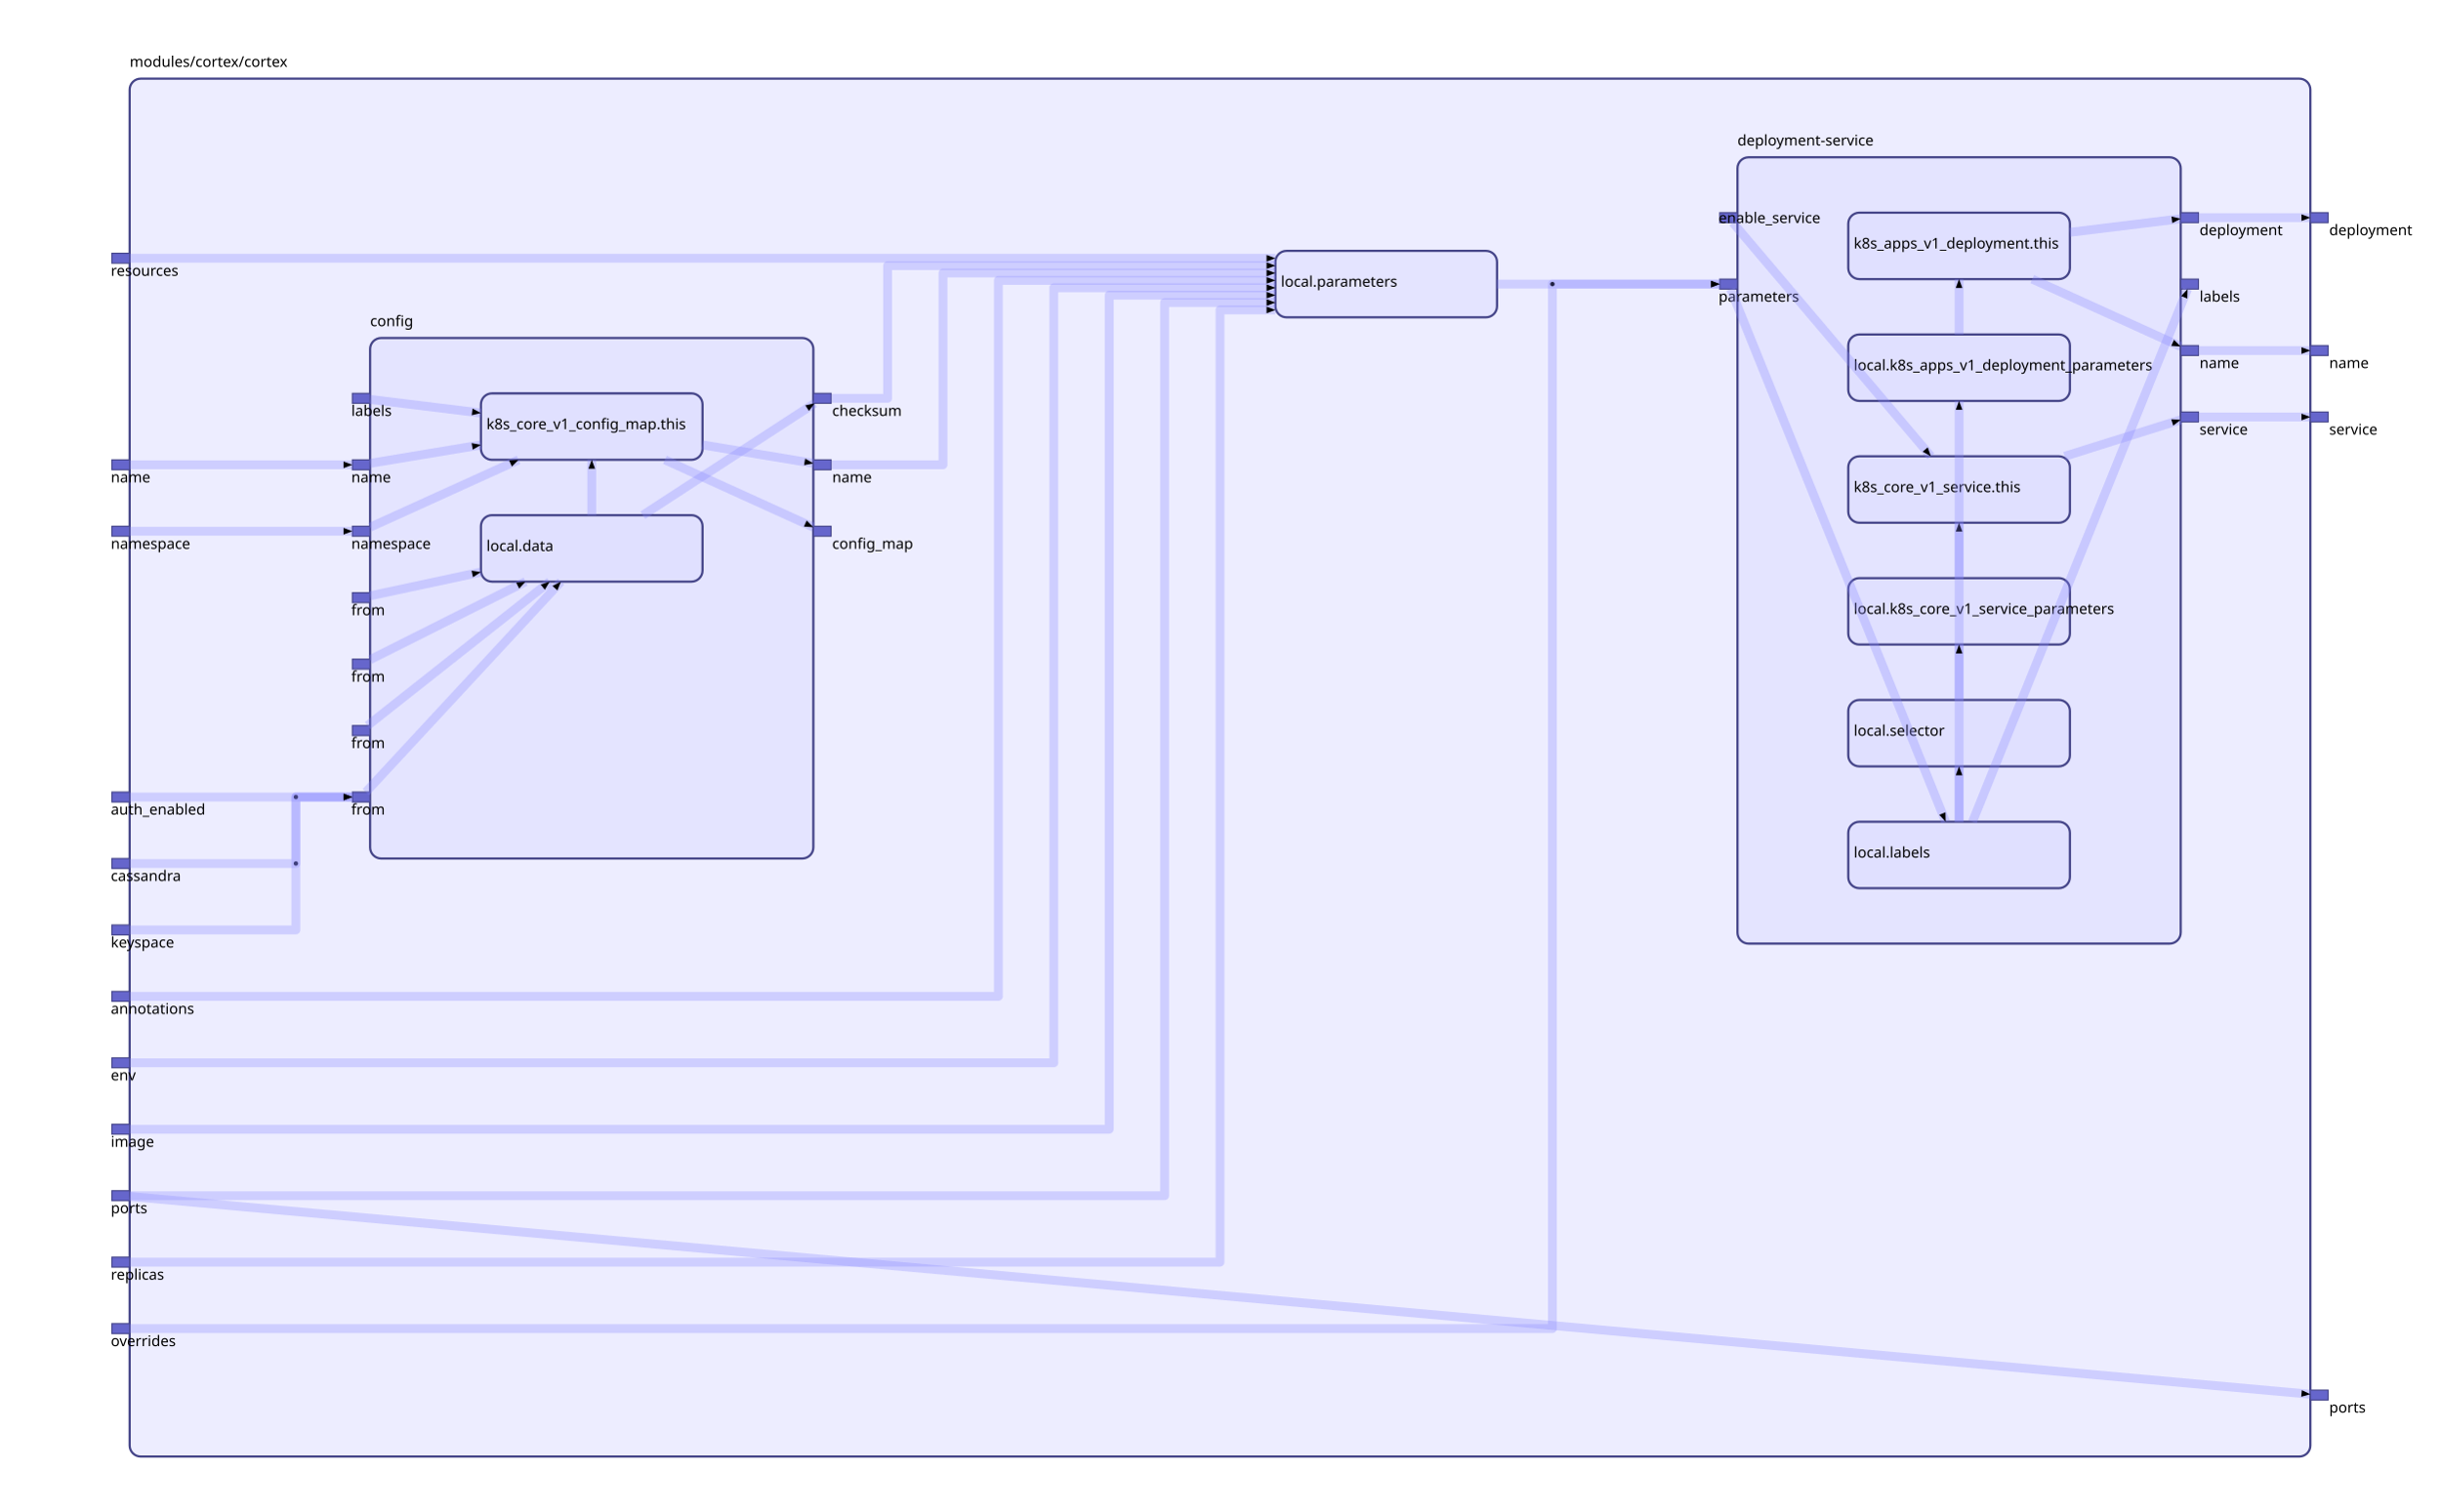
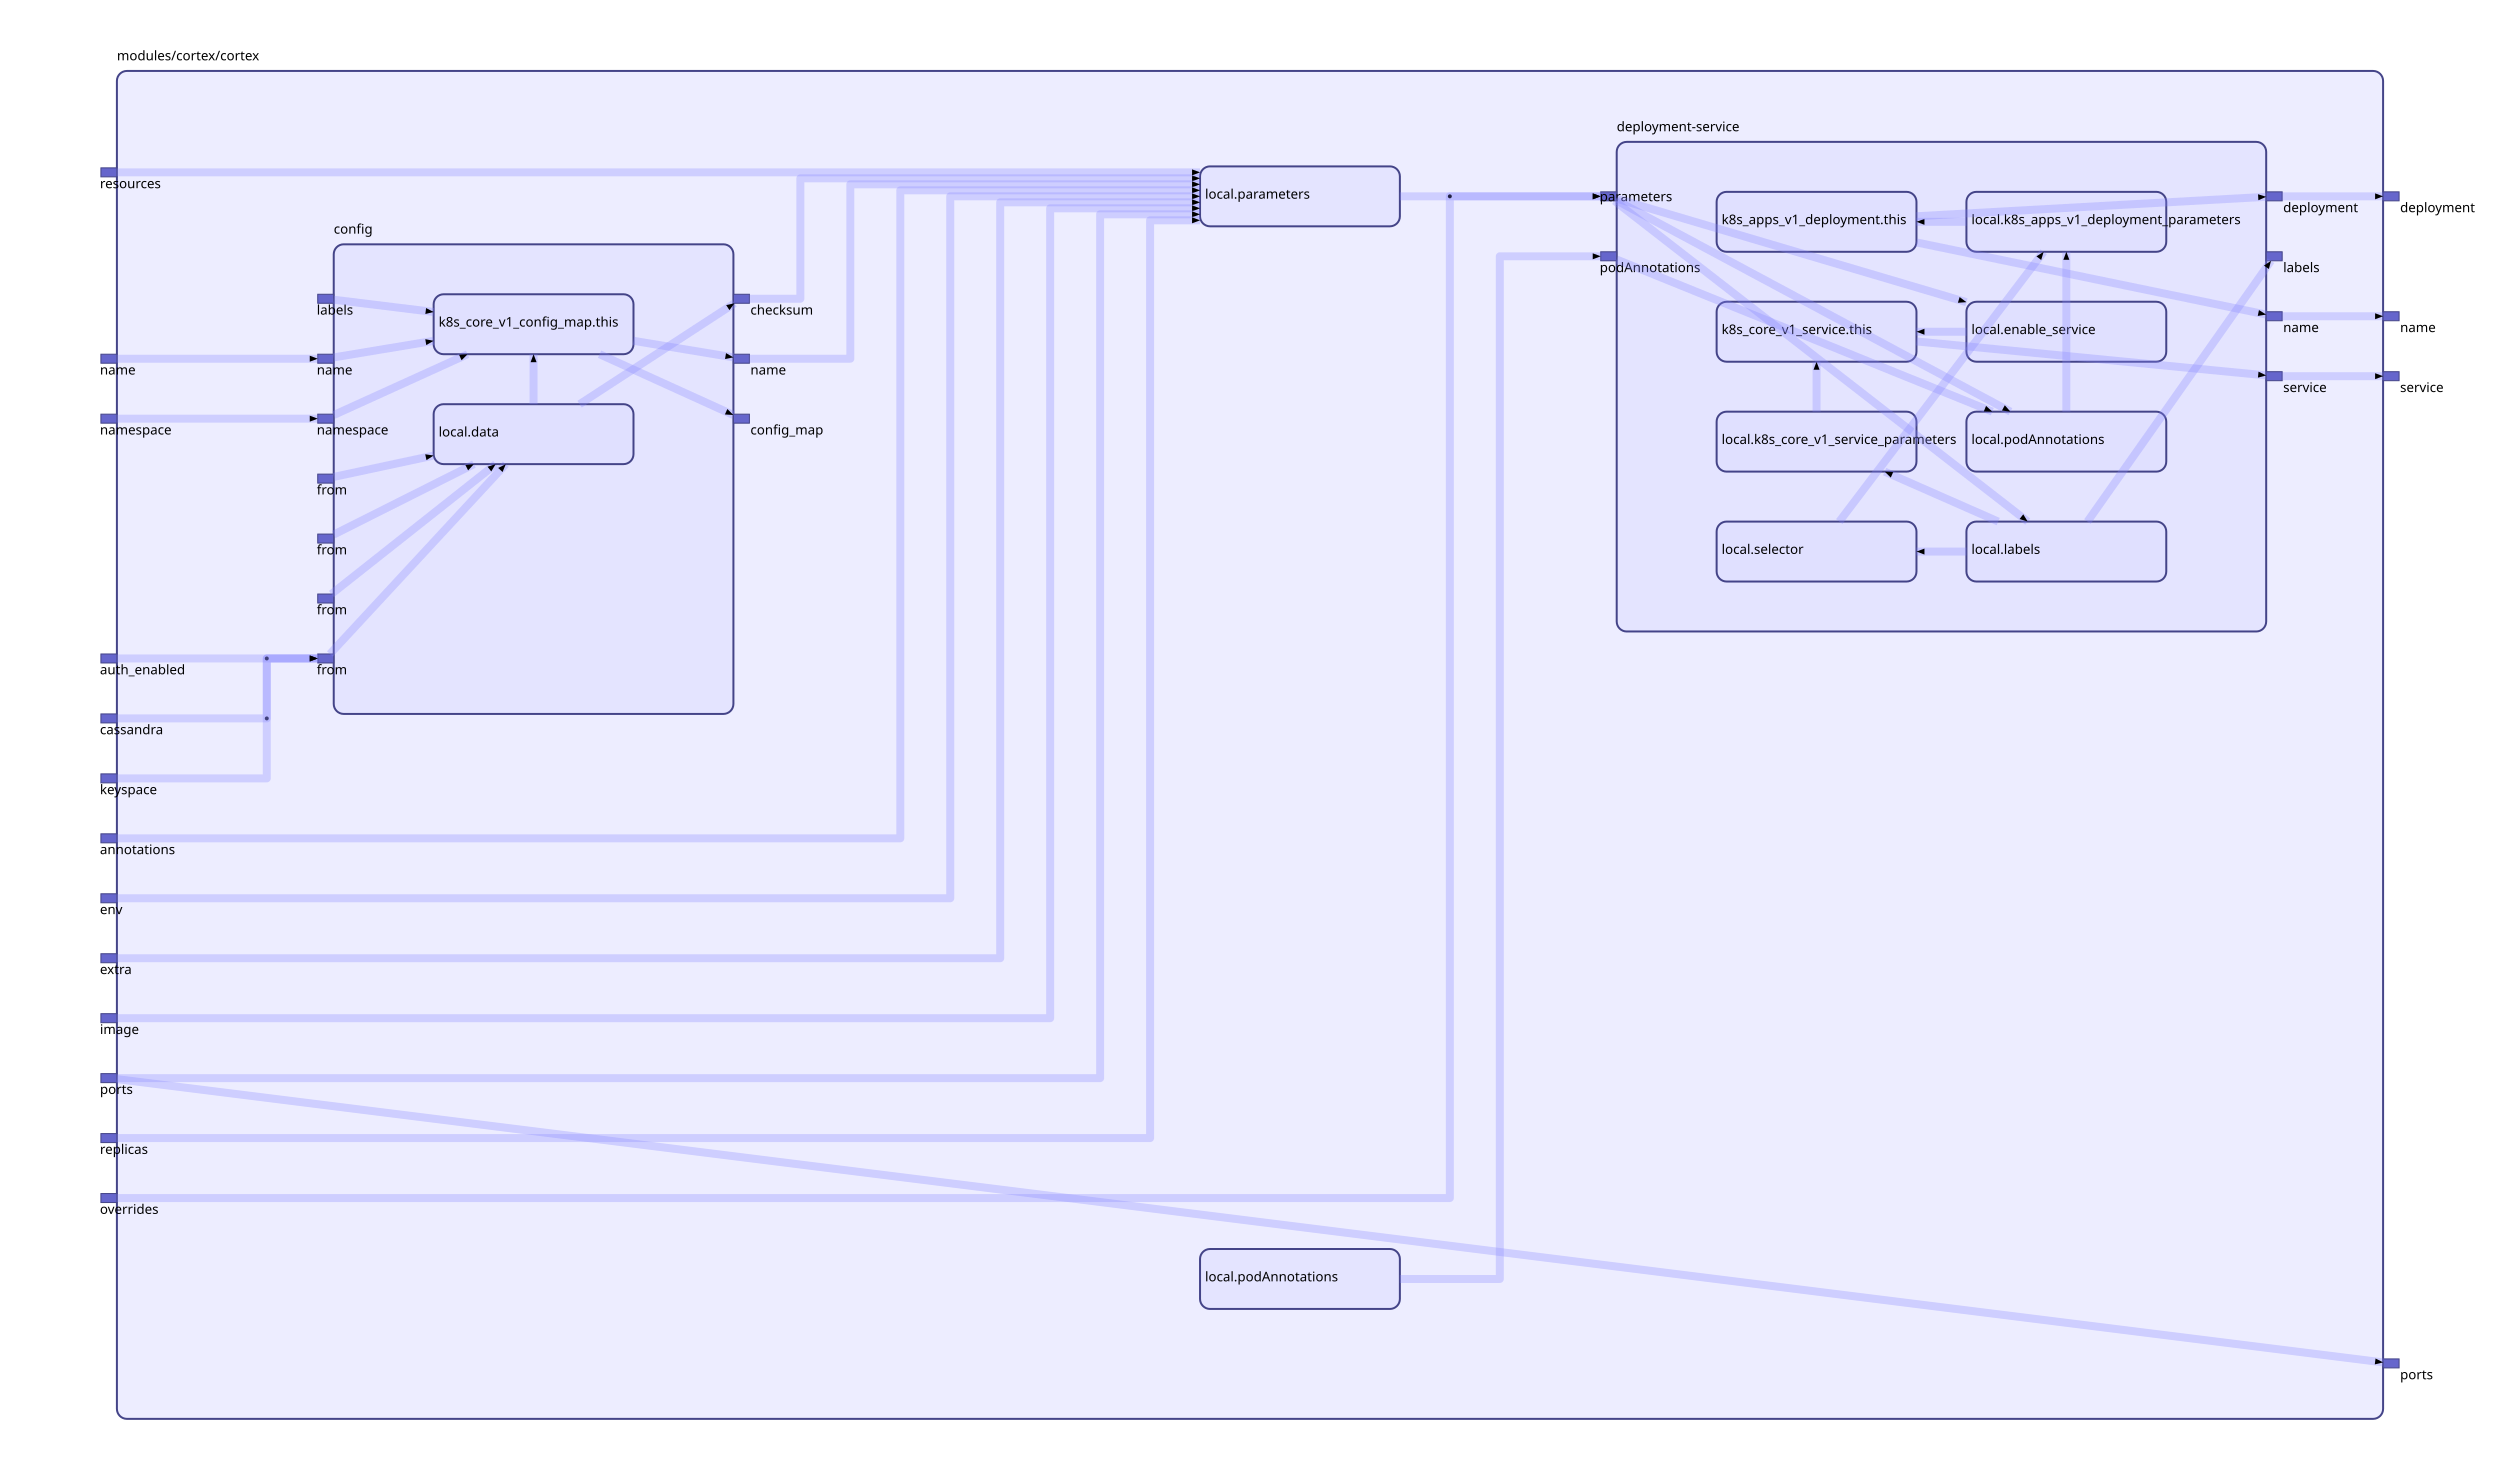
- <svg xmlns="http://www.w3.org/2000/svg" id="sprotty_1" class="sprotty-graph sprotty" tabindex="1002" viewBox="0 0 2202 1365.167">
+ <svg xmlns="http://www.w3.org/2000/svg" id="sprotty_1" class="sprotty-graph sprotty" tabindex="1002" viewBox="0 0 2502 1470">
  <style>
.elknode {
    stroke: #448;
    stroke-width: 2;
    fill: #ddf;
    fill-opacity: 0.5;
}

.elkport {
    stroke: #448;
    stroke-width: 1;
    fill: #66c;
}

.elkedge {
    fill: none;
    stroke: #88f;
    stroke-width: 8;
    stroke-opacity: 0.3;
    pointer-events: stroke;
    stroke-linejoin: round;
}

.elkedge:hover {
    stroke: #448;
    stroke-width: 8;
    stroke-opacity: 1;
    stroke-dasharray: 16px;
    stroke-dashoffset: 32px;
    animation: stroke 0.5s linear infinite;
}

@keyframes stroke {
    to {
        stroke-dashoffset: 0;
    }
}

.elkedge.arrow {
    fill: #336;
}

.elklabel {
    stroke-width: 0;
    stroke: #000;
    fill: #000;
    font-family: sans-serif;
    font-size: 10pt;
    dominant-baseline: hanging;
}

.elklabel:hover {
    font-size: 24pt;
}

.elkjunction {
    stroke: none;
    fill: #224;
}

.selected &gt; rect {
    stroke-width: 3;
}

.mouseover {
    stroke: #88f;
}
/*
 * Copyright (C) 2017 TypeFox and others.
 *
 * Licensed under the Apache License, Version 2.0 (the "License"); you may not use this file except in compliance with the License.
 * You may obtain a copy of the License at http://www.apache.org/licenses/LICENSE-2.0
 */

.sprotty {
    padding: 0px;
    font-family: "Helvetica Neue", Helvetica, Arial, sans-serif;
}

.sprotty-hidden {
    display: block;
    position: absolute;
    width: 0px;
    height: 0px;
}

.sprotty-popup {
    font-family: "Helvetica Neue", Helvetica, Arial, sans-serif;
    position: absolute;
    background: white;
    border-radius: 5px;
    border: 1px solid;
    max-width: 400px;
    min-width: 100px;
}

.sprotty-popup &gt; div {
    margin: 10px;
}

.sprotty-popup-closed {
    display: none;
}
</style>
  <g transform="scale(1) translate(0,0)">
    <g id="sprotty_3" transform="translate(117, 71)" opacity="1">
-       <rect class="elknode" x="0" y="0" rx="10" width="1968" height="1244.167" />
-       <g id="sprotty_5" transform="translate(1034, 155.5)" opacity="1">
+       <rect class="elknode" x="0" y="0" rx="10" width="2268" height="1349" />
+       <g id="sprotty_5" transform="translate(1084, 95.5)" opacity="1">
        <rect class="elknode" x="0" y="0" rx="10" width="200" height="60" />
        <text id="sprotty_6" class="elklabel" transform="translate(5, 22) translate(0, 0)" opacity="1">local.parameters</text>
      </g>
-       <g id="sprotty_7" transform="translate(217, 234.1667)" opacity="1">
+       <g id="sprotty_7" transform="translate(217, 173.5)" opacity="1">
        <rect class="elknode" x="0" y="0" rx="10" width="400" height="470" />
-         <g id="sprotty_33" transform="translate(100, 50)" opacity="1">
-           <rect class="elknode" x="0" y="0" rx="10" width="200" height="60" />
-           <text id="sprotty_34" class="elklabel" transform="translate(5, 22) translate(0, 0)" opacity="1">k8s_core_v1_config_map.this</text>
-         </g>
-         <g id="sprotty_35" transform="translate(100, 160)" opacity="1">
-           <rect class="elknode" x="0" y="0" rx="10" width="200" height="60" />
-           <text id="sprotty_36" class="elklabel" transform="translate(5, 22) translate(0, 0)" opacity="1">local.data</text>
+         <g id="sprotty_36" transform="translate(100, 50)" opacity="1">
+           <rect class="elknode" x="0" y="0" rx="10" width="200" height="60" />
+           <text id="sprotty_37" class="elklabel" transform="translate(5, 22) translate(0, 0)" opacity="1">k8s_core_v1_config_map.this</text>
+         </g>
+         <g id="sprotty_38" transform="translate(100, 160)" opacity="1">
+           <rect class="elknode" x="0" y="0" rx="10" width="200" height="60" />
+           <text id="sprotty_39" class="elklabel" transform="translate(5, 22) translate(0, 0)" opacity="1">local.data</text>
        </g>
        <g id="sprotty_9" transform="translate(400, 50)" opacity="1">
          <rect class="elkport" x="0" y="0" width="16" height="9" />
          <text id="sprotty_10" class="elklabel" transform="translate(17, 10) translate(0, 0)" opacity="1">checksum</text>
        </g>
        <g id="sprotty_12" transform="translate(400, 110)" opacity="1">
          <rect class="elkport" x="0" y="0" width="16" height="9" />
          <text id="sprotty_13" class="elklabel" transform="translate(17, 10) translate(0, 0)" opacity="1">name</text>
        </g>
-         <g id="sprotty_38" transform="translate(-16, 50)" opacity="1">
-           <rect class="elkport" x="0" y="0" width="16" height="9" />
-           <text id="sprotty_39" class="elklabel" transform="translate(-1, 10) translate(0, 0)" opacity="1">labels</text>
-         </g>
-         <g id="sprotty_41" transform="translate(-16, 110)" opacity="1">
-           <rect class="elkport" x="0" y="0" width="16" height="9" />
-           <text id="sprotty_42" class="elklabel" transform="translate(-1, 10) translate(0, 0)" opacity="1">name</text>
-         </g>
-         <g id="sprotty_44" transform="translate(-16, 170)" opacity="1">
-           <rect class="elkport" x="0" y="0" width="16" height="9" />
-           <text id="sprotty_45" class="elklabel" transform="translate(-1, 10) translate(0, 0)" opacity="1">namespace</text>
-         </g>
-         <g id="sprotty_47" transform="translate(-16, 230)" opacity="1">
-           <rect class="elkport" x="0" y="0" width="16" height="9" />
-           <text id="sprotty_48" class="elklabel" transform="translate(-1, 10) translate(0, 0)" opacity="1">from</text>
-         </g>
-         <g id="sprotty_50" transform="translate(-16, 290)" opacity="1">
+         <g id="sprotty_41" transform="translate(-16, 50)" opacity="1">
+           <rect class="elkport" x="0" y="0" width="16" height="9" />
+           <text id="sprotty_42" class="elklabel" transform="translate(-1, 10) translate(0, 0)" opacity="1">labels</text>
+         </g>
+         <g id="sprotty_44" transform="translate(-16, 110)" opacity="1">
+           <rect class="elkport" x="0" y="0" width="16" height="9" />
+           <text id="sprotty_45" class="elklabel" transform="translate(-1, 10) translate(0, 0)" opacity="1">name</text>
+         </g>
+         <g id="sprotty_47" transform="translate(-16, 170)" opacity="1">
+           <rect class="elkport" x="0" y="0" width="16" height="9" />
+           <text id="sprotty_48" class="elklabel" transform="translate(-1, 10) translate(0, 0)" opacity="1">namespace</text>
+         </g>
+         <g id="sprotty_50" transform="translate(-16, 230)" opacity="1">
          <rect class="elkport" x="0" y="0" width="16" height="9" />
          <text id="sprotty_51" class="elklabel" transform="translate(-1, 10) translate(0, 0)" opacity="1">from</text>
        </g>
-         <g id="sprotty_53" transform="translate(-16, 350)" opacity="1">
+         <g id="sprotty_53" transform="translate(-16, 290)" opacity="1">
          <rect class="elkport" x="0" y="0" width="16" height="9" />
          <text id="sprotty_54" class="elklabel" transform="translate(-1, 10) translate(0, 0)" opacity="1">from</text>
        </g>
-         <g id="sprotty_56" transform="translate(-16, 410)" opacity="1">
+         <g id="sprotty_56" transform="translate(-16, 350)" opacity="1">
          <rect class="elkport" x="0" y="0" width="16" height="9" />
          <text id="sprotty_57" class="elklabel" transform="translate(-1, 10) translate(0, 0)" opacity="1">from</text>
        </g>
-         <g id="sprotty_60" transform="translate(400, 170)" opacity="1">
-           <rect class="elkport" x="0" y="0" width="16" height="9" />
-           <text id="sprotty_61" class="elklabel" transform="translate(17, 10) translate(0, 0)" opacity="1">config_map</text>
+         <g id="sprotty_59" transform="translate(-16, 410)" opacity="1">
+           <rect class="elkport" x="0" y="0" width="16" height="9" />
+           <text id="sprotty_60" class="elklabel" transform="translate(-1, 10) translate(0, 0)" opacity="1">from</text>
+         </g>
+         <g id="sprotty_63" transform="translate(400, 170)" opacity="1">
+           <rect class="elkport" x="0" y="0" width="16" height="9" />
+           <text id="sprotty_64" class="elklabel" transform="translate(17, 10) translate(0, 0)" opacity="1">config_map</text>
        </g>
        <text id="sprotty_8" class="elklabel" transform="translate(0, -21) translate(0, 0)" opacity="1">config</text>
      </g>
-       <g id="sprotty_79" transform="translate(1451, 71)" opacity="1">
-         <rect class="elknode" x="0" y="0" rx="10" width="400" height="710" />
-         <g id="sprotty_81" transform="translate(100, 50)" opacity="1">
-           <rect class="elknode" x="0" y="0" rx="10" width="200" height="60" />
-           <text id="sprotty_82" class="elklabel" transform="translate(5, 22) translate(0, 0)" opacity="1">k8s_apps_v1_deployment.this</text>
-         </g>
-         <g id="sprotty_83" transform="translate(100, 160)" opacity="1">
-           <rect class="elknode" x="0" y="0" rx="10" width="200" height="60" />
-           <text id="sprotty_84" class="elklabel" transform="translate(5, 22) translate(0, 0)" opacity="1">local.k8s_apps_v1_deployment_parameters</text>
-         </g>
-         <g id="sprotty_86" transform="translate(100, 270)" opacity="1">
-           <rect class="elknode" x="0" y="0" rx="10" width="200" height="60" />
-           <text id="sprotty_87" class="elklabel" transform="translate(5, 22) translate(0, 0)" opacity="1">k8s_core_v1_service.this</text>
-         </g>
-         <g id="sprotty_88" transform="translate(100, 380)" opacity="1">
-           <rect class="elknode" x="0" y="0" rx="10" width="200" height="60" />
-           <text id="sprotty_89" class="elklabel" transform="translate(5, 22) translate(0, 0)" opacity="1">local.k8s_core_v1_service_parameters</text>
-         </g>
-         <g id="sprotty_94" transform="translate(100, 490)" opacity="1">
-           <rect class="elknode" x="0" y="0" rx="10" width="200" height="60" />
-           <text id="sprotty_95" class="elklabel" transform="translate(5, 22) translate(0, 0)" opacity="1">local.selector</text>
-         </g>
-         <g id="sprotty_97" transform="translate(100, 600)" opacity="1">
-           <rect class="elknode" x="0" y="0" rx="10" width="200" height="60" />
-           <text id="sprotty_98" class="elklabel" transform="translate(5, 22) translate(0, 0)" opacity="1">local.labels</text>
-         </g>
-         <g id="sprotty_91" transform="translate(-16, 50)" opacity="1">
-           <rect class="elkport" x="0" y="0" width="16" height="9" />
-           <text id="sprotty_92" class="elklabel" transform="translate(-1, -1) translate(0, 0)" opacity="1">enable_service</text>
-         </g>
-         <g id="sprotty_100" transform="translate(-16, 110)" opacity="1">
-           <rect class="elkport" x="0" y="0" width="16" height="9" />
-           <text id="sprotty_101" class="elklabel" transform="translate(-1, 10) translate(0, 0)" opacity="1">parameters</text>
-         </g>
-         <g id="sprotty_104" transform="translate(400, 50)" opacity="1">
-           <rect class="elkport" x="0" y="0" width="16" height="9" />
-           <text id="sprotty_105" class="elklabel" transform="translate(17, 10) translate(0, 0)" opacity="1">deployment</text>
-         </g>
-         <g id="sprotty_107" transform="translate(400, 110)" opacity="1">
-           <rect class="elkport" x="0" y="0" width="16" height="9" />
-           <text id="sprotty_108" class="elklabel" transform="translate(17, 10) translate(0, 0)" opacity="1">labels</text>
-         </g>
-         <g id="sprotty_110" transform="translate(400, 170)" opacity="1">
-           <rect class="elkport" x="0" y="0" width="16" height="9" />
-           <text id="sprotty_111" class="elklabel" transform="translate(17, 10) translate(0, 0)" opacity="1">name</text>
-         </g>
-         <g id="sprotty_113" transform="translate(400, 230)" opacity="1">
-           <rect class="elkport" x="0" y="0" width="16" height="9" />
-           <text id="sprotty_114" class="elklabel" transform="translate(17, 10) translate(0, 0)" opacity="1">service</text>
-         </g>
-         <text id="sprotty_80" class="elklabel" transform="translate(0, -21) translate(0, 0)" opacity="1">deployment-service</text>
-       </g>
-       <g id="sprotty_15" transform="translate(-16, 824.1667)" opacity="1">
+       <g id="sprotty_82" transform="translate(1501, 71)" opacity="1">
+         <rect class="elknode" x="0" y="0" rx="10" width="650" height="490" />
+         <g id="sprotty_84" transform="translate(100, 50)" opacity="1">
+           <rect class="elknode" x="0" y="0" rx="10" width="200" height="60" />
+           <text id="sprotty_85" class="elklabel" transform="translate(5, 22) translate(0, 0)" opacity="1">k8s_apps_v1_deployment.this</text>
+         </g>
+         <g id="sprotty_86" transform="translate(350, 50)" opacity="1">
+           <rect class="elknode" x="0" y="0" rx="10" width="200" height="60" />
+           <text id="sprotty_87" class="elklabel" transform="translate(5, 22) translate(0, 0)" opacity="1">local.k8s_apps_v1_deployment_parameters</text>
+         </g>
+         <g id="sprotty_89" transform="translate(100, 160)" opacity="1">
+           <rect class="elknode" x="0" y="0" rx="10" width="200" height="60" />
+           <text id="sprotty_90" class="elklabel" transform="translate(5, 22) translate(0, 0)" opacity="1">k8s_core_v1_service.this</text>
+         </g>
+         <g id="sprotty_91" transform="translate(350, 160)" opacity="1">
+           <rect class="elknode" x="0" y="0" rx="10" width="200" height="60" />
+           <text id="sprotty_92" class="elklabel" transform="translate(5, 22) translate(0, 0)" opacity="1">local.enable_service</text>
+         </g>
+         <g id="sprotty_94" transform="translate(100, 270)" opacity="1">
+           <rect class="elknode" x="0" y="0" rx="10" width="200" height="60" />
+           <text id="sprotty_95" class="elklabel" transform="translate(5, 22) translate(0, 0)" opacity="1">local.k8s_core_v1_service_parameters</text>
+         </g>
+         <g id="sprotty_100" transform="translate(350, 270)" opacity="1">
+           <rect class="elknode" x="0" y="0" rx="10" width="200" height="60" />
+           <text id="sprotty_101" class="elklabel" transform="translate(5, 22) translate(0, 0)" opacity="1">local.podAnnotations</text>
+         </g>
+         <g id="sprotty_103" transform="translate(100, 380)" opacity="1">
+           <rect class="elknode" x="0" y="0" rx="10" width="200" height="60" />
+           <text id="sprotty_104" class="elklabel" transform="translate(5, 22) translate(0, 0)" opacity="1">local.selector</text>
+         </g>
+         <g id="sprotty_106" transform="translate(350, 380)" opacity="1">
+           <rect class="elknode" x="0" y="0" rx="10" width="200" height="60" />
+           <text id="sprotty_107" class="elklabel" transform="translate(5, 22) translate(0, 0)" opacity="1">local.labels</text>
+         </g>
+         <g id="sprotty_97" transform="translate(-16, 50)" opacity="1">
+           <rect class="elkport" x="0" y="0" width="16" height="9" />
+           <text id="sprotty_98" class="elklabel" transform="translate(-1, -1) translate(0, 0)" opacity="1">parameters</text>
+         </g>
+         <g id="sprotty_111" transform="translate(-16, 110)" opacity="1">
+           <rect class="elkport" x="0" y="0" width="16" height="9" />
+           <text id="sprotty_112" class="elklabel" transform="translate(-1, 10) translate(0, 0)" opacity="1">podAnnotations</text>
+         </g>
+         <g id="sprotty_115" transform="translate(650, 50)" opacity="1">
+           <rect class="elkport" x="0" y="0" width="16" height="9" />
+           <text id="sprotty_116" class="elklabel" transform="translate(17, 10) translate(0, 0)" opacity="1">deployment</text>
+         </g>
+         <g id="sprotty_118" transform="translate(650, 110)" opacity="1">
+           <rect class="elkport" x="0" y="0" width="16" height="9" />
+           <text id="sprotty_119" class="elklabel" transform="translate(17, 10) translate(0, 0)" opacity="1">labels</text>
+         </g>
+         <g id="sprotty_121" transform="translate(650, 170)" opacity="1">
+           <rect class="elkport" x="0" y="0" width="16" height="9" />
+           <text id="sprotty_122" class="elklabel" transform="translate(17, 10) translate(0, 0)" opacity="1">name</text>
+         </g>
+         <g id="sprotty_124" transform="translate(650, 230)" opacity="1">
+           <rect class="elkport" x="0" y="0" width="16" height="9" />
+           <text id="sprotty_125" class="elklabel" transform="translate(17, 10) translate(0, 0)" opacity="1">service</text>
+         </g>
+         <text id="sprotty_83" class="elklabel" transform="translate(0, -21) translate(0, 0)" opacity="1">deployment-service</text>
+       </g>
+       <g id="sprotty_131" transform="translate(1084, 1179)" opacity="1">
+         <rect class="elknode" x="0" y="0" rx="10" width="200" height="60" />
+         <text id="sprotty_132" class="elklabel" transform="translate(5, 22) translate(0, 0)" opacity="1">local.podAnnotations</text>
+       </g>
+       <g id="sprotty_15" transform="translate(-16, 763.5)" opacity="1">
        <rect class="elkport" x="0" y="0" width="16" height="9" />
        <text id="sprotty_16" class="elklabel" transform="translate(-1, 10) translate(0, 0)" opacity="1">annotations</text>
      </g>
-       <g id="sprotty_18" transform="translate(-16, 884.1667)" opacity="1">
+       <g id="sprotty_18" transform="translate(-16, 823.5)" opacity="1">
        <rect class="elkport" x="0" y="0" width="16" height="9" />
        <text id="sprotty_19" class="elklabel" transform="translate(-1, 10) translate(0, 0)" opacity="1">env</text>
      </g>
-       <g id="sprotty_21" transform="translate(-16, 944.1667)" opacity="1">
-         <rect class="elkport" x="0" y="0" width="16" height="9" />
-         <text id="sprotty_22" class="elklabel" transform="translate(-1, 10) translate(0, 0)" opacity="1">image</text>
-       </g>
-       <g id="sprotty_24" transform="translate(-16, 1004.167)" opacity="1">
-         <rect class="elkport" x="0" y="0" width="16" height="9" />
-         <text id="sprotty_25" class="elklabel" transform="translate(-1, 10) translate(0, 0)" opacity="1">ports</text>
-       </g>
-       <g id="sprotty_27" transform="translate(-16, 1064.167)" opacity="1">
-         <rect class="elkport" x="0" y="0" width="16" height="9" />
-         <text id="sprotty_28" class="elklabel" transform="translate(-1, 10) translate(0, 0)" opacity="1">replicas</text>
-       </g>
-       <g id="sprotty_30" transform="translate(-16, 157.6667)" opacity="1">
-         <rect class="elkport" x="0" y="0" width="16" height="9" />
-         <text id="sprotty_31" class="elklabel" transform="translate(-1, 10) translate(0, 0)" opacity="1">resources</text>
-       </g>
-       <g id="sprotty_64" transform="translate(-16, 644.1667)" opacity="1">
-         <rect class="elkport" x="0" y="0" width="16" height="9" />
-         <text id="sprotty_65" class="elklabel" transform="translate(-1, 10) translate(0, 0)" opacity="1">auth_enabled</text>
-       </g>
-       <g id="sprotty_67" transform="translate(-16, 704.1667)" opacity="1">
-         <rect class="elkport" x="0" y="0" width="16" height="9" />
-         <text id="sprotty_68" class="elklabel" transform="translate(-1, 10) translate(0, 0)" opacity="1">cassandra</text>
-       </g>
-       <g id="sprotty_70" transform="translate(-16, 764.1667)" opacity="1">
-         <rect class="elkport" x="0" y="0" width="16" height="9" />
-         <text id="sprotty_71" class="elklabel" transform="translate(-1, 10) translate(0, 0)" opacity="1">keyspace</text>
-       </g>
-       <g id="sprotty_73" transform="translate(-16, 344.1667)" opacity="1">
-         <rect class="elkport" x="0" y="0" width="16" height="9" />
-         <text id="sprotty_74" class="elklabel" transform="translate(-1, 10) translate(0, 0)" opacity="1">name</text>
-       </g>
-       <g id="sprotty_76" transform="translate(-16, 404.1667)" opacity="1">
-         <rect class="elkport" x="0" y="0" width="16" height="9" />
-         <text id="sprotty_77" class="elklabel" transform="translate(-1, 10) translate(0, 0)" opacity="1">namespace</text>
-       </g>
-       <g id="sprotty_117" transform="translate(-16, 1124.167)" opacity="1">
-         <rect class="elkport" x="0" y="0" width="16" height="9" />
-         <text id="sprotty_118" class="elklabel" transform="translate(-1, 10) translate(0, 0)" opacity="1">overrides</text>
-       </g>
-       <g id="sprotty_120" transform="translate(1968, 121)" opacity="1">
-         <rect class="elkport" x="0" y="0" width="16" height="9" />
-         <text id="sprotty_121" class="elklabel" transform="translate(17, 10) translate(0, 0)" opacity="1">deployment</text>
-       </g>
-       <g id="sprotty_123" transform="translate(1968, 241)" opacity="1">
-         <rect class="elkport" x="0" y="0" width="16" height="9" />
-         <text id="sprotty_124" class="elklabel" transform="translate(17, 10) translate(0, 0)" opacity="1">name</text>
-       </g>
-       <g id="sprotty_126" transform="translate(1968, 1184.167)" opacity="1">
-         <rect class="elkport" x="0" y="0" width="16" height="9" />
-         <text id="sprotty_127" class="elklabel" transform="translate(17, 10) translate(0, 0)" opacity="1">ports</text>
-       </g>
-       <g id="sprotty_129" transform="translate(1968, 301)" opacity="1">
-         <rect class="elkport" x="0" y="0" width="16" height="9" />
-         <text id="sprotty_130" class="elklabel" transform="translate(17, 10) translate(0, 0)" opacity="1">service</text>
+       <g id="sprotty_21" transform="translate(-16, 883.5)" opacity="1">
+         <rect class="elkport" x="0" y="0" width="16" height="9" />
+         <text id="sprotty_22" class="elklabel" transform="translate(-1, 10) translate(0, 0)" opacity="1">extra</text>
+       </g>
+       <g id="sprotty_24" transform="translate(-16, 943.5)" opacity="1">
+         <rect class="elkport" x="0" y="0" width="16" height="9" />
+         <text id="sprotty_25" class="elklabel" transform="translate(-1, 10) translate(0, 0)" opacity="1">image</text>
+       </g>
+       <g id="sprotty_27" transform="translate(-16, 1003.5)" opacity="1">
+         <rect class="elkport" x="0" y="0" width="16" height="9" />
+         <text id="sprotty_28" class="elklabel" transform="translate(-1, 10) translate(0, 0)" opacity="1">ports</text>
+       </g>
+       <g id="sprotty_30" transform="translate(-16, 1063.5)" opacity="1">
+         <rect class="elkport" x="0" y="0" width="16" height="9" />
+         <text id="sprotty_31" class="elklabel" transform="translate(-1, 10) translate(0, 0)" opacity="1">replicas</text>
+       </g>
+       <g id="sprotty_33" transform="translate(-16, 97)" opacity="1">
+         <rect class="elkport" x="0" y="0" width="16" height="9" />
+         <text id="sprotty_34" class="elklabel" transform="translate(-1, 10) translate(0, 0)" opacity="1">resources</text>
+       </g>
+       <g id="sprotty_67" transform="translate(-16, 583.5)" opacity="1">
+         <rect class="elkport" x="0" y="0" width="16" height="9" />
+         <text id="sprotty_68" class="elklabel" transform="translate(-1, 10) translate(0, 0)" opacity="1">auth_enabled</text>
+       </g>
+       <g id="sprotty_70" transform="translate(-16, 643.5)" opacity="1">
+         <rect class="elkport" x="0" y="0" width="16" height="9" />
+         <text id="sprotty_71" class="elklabel" transform="translate(-1, 10) translate(0, 0)" opacity="1">cassandra</text>
+       </g>
+       <g id="sprotty_73" transform="translate(-16, 703.5)" opacity="1">
+         <rect class="elkport" x="0" y="0" width="16" height="9" />
+         <text id="sprotty_74" class="elklabel" transform="translate(-1, 10) translate(0, 0)" opacity="1">keyspace</text>
+       </g>
+       <g id="sprotty_76" transform="translate(-16, 283.5)" opacity="1">
+         <rect class="elkport" x="0" y="0" width="16" height="9" />
+         <text id="sprotty_77" class="elklabel" transform="translate(-1, 10) translate(0, 0)" opacity="1">name</text>
+       </g>
+       <g id="sprotty_79" transform="translate(-16, 343.5)" opacity="1">
+         <rect class="elkport" x="0" y="0" width="16" height="9" />
+         <text id="sprotty_80" class="elklabel" transform="translate(-1, 10) translate(0, 0)" opacity="1">namespace</text>
+       </g>
+       <g id="sprotty_128" transform="translate(-16, 1123.5)" opacity="1">
+         <rect class="elkport" x="0" y="0" width="16" height="9" />
+         <text id="sprotty_129" class="elklabel" transform="translate(-1, 10) translate(0, 0)" opacity="1">overrides</text>
+       </g>
+       <g id="sprotty_134" transform="translate(2268, 121)" opacity="1">
+         <rect class="elkport" x="0" y="0" width="16" height="9" />
+         <text id="sprotty_135" class="elklabel" transform="translate(17, 10) translate(0, 0)" opacity="1">deployment</text>
+       </g>
+       <g id="sprotty_137" transform="translate(2268, 241)" opacity="1">
+         <rect class="elkport" x="0" y="0" width="16" height="9" />
+         <text id="sprotty_138" class="elklabel" transform="translate(17, 10) translate(0, 0)" opacity="1">name</text>
+       </g>
+       <g id="sprotty_140" transform="translate(2268, 1289)" opacity="1">
+         <rect class="elkport" x="0" y="0" width="16" height="9" />
+         <text id="sprotty_141" class="elklabel" transform="translate(17, 10) translate(0, 0)" opacity="1">ports</text>
+       </g>
+       <g id="sprotty_143" transform="translate(2268, 301)" opacity="1">
+         <rect class="elkport" x="0" y="0" width="16" height="9" />
+         <text id="sprotty_144" class="elklabel" transform="translate(17, 10) translate(0, 0)" opacity="1">service</text>
      </g>
      <text id="sprotty_4" class="elklabel" transform="translate(0, -21) translate(0, 0)" opacity="1">modules/cortex/cortex</text>
      <g id="sprotty_11" class="sprotty-edge" opacity="1">
-         <path class="elkedge" d="M 633,288.667 L 684,288.667 L 684,168.833 L 1034,168.833" />
-         <path class="edge arrow" d="M 0,0 L 8,-3 L 8,3 Z" transform="rotate(180 1034 168.8333) translate(1034 168.8333)" />
+         <path class="elkedge" d="M 633,228 L 684,228 L 684,107.5 L 1084,107.5" />
+         <path class="edge arrow" d="M 0,0 L 8,-3 L 8,3 Z" transform="rotate(180 1084 107.5) translate(1084 107.5)" />
      </g>
      <g id="sprotty_14" class="sprotty-edge" opacity="1">
-         <path class="elkedge" d="M 633,348.667 L 734,348.667 L 734,175.5 L 1034,175.5" />
-         <path class="edge arrow" d="M 0,0 L 8,-3 L 8,3 Z" transform="rotate(180 1034 175.5) translate(1034 175.5)" />
+         <path class="elkedge" d="M 633,288 L 734,288 L 734,113.5 L 1084,113.5" />
+         <path class="edge arrow" d="M 0,0 L 8,-3 L 8,3 Z" transform="rotate(180 1084 113.5) translate(1084 113.5)" />
      </g>
      <g id="sprotty_17" class="sprotty-edge" opacity="1">
-         <path class="elkedge" d="M 0,828.667 L 784,828.667 L 784,182.167 L 1034,182.167" />
-         <path class="edge arrow" d="M 0,0 L 8,-3 L 8,3 Z" transform="rotate(180 1034 182.1667) translate(1034 182.1667)" />
+         <path class="elkedge" d="M 0,768 L 784,768 L 784,119.5 L 1084,119.5" />
+         <path class="edge arrow" d="M 0,0 L 8,-3 L 8,3 Z" transform="rotate(180 1084 119.5) translate(1084 119.5)" />
      </g>
      <g id="sprotty_20" class="sprotty-edge" opacity="1">
-         <path class="elkedge" d="M 0,888.667 L 834,888.667 L 834,188.833 L 1034,188.833" />
-         <path class="edge arrow" d="M 0,0 L 8,-3 L 8,3 Z" transform="rotate(180 1034 188.8333) translate(1034 188.8333)" />
+         <path class="elkedge" d="M 0,828 L 834,828 L 834,125.5 L 1084,125.5" />
+         <path class="edge arrow" d="M 0,0 L 8,-3 L 8,3 Z" transform="rotate(180 1084 125.5) translate(1084 125.5)" />
      </g>
      <g id="sprotty_23" class="sprotty-edge" opacity="1">
-         <path class="elkedge" d="M 0,948.667 L 884,948.667 L 884,195.5 L 1034,195.5" />
-         <path class="edge arrow" d="M 0,0 L 8,-3 L 8,3 Z" transform="rotate(180 1034 195.5) translate(1034 195.5)" />
+         <path class="elkedge" d="M 0,888 L 884,888 L 884,131.5 L 1084,131.5" />
+         <path class="edge arrow" d="M 0,0 L 8,-3 L 8,3 Z" transform="rotate(180 1084 131.5) translate(1084 131.5)" />
      </g>
      <g id="sprotty_26" class="sprotty-edge" opacity="1">
-         <path class="elkedge" d="M 0,1008.667 L 934,1008.667 L 934,202.167 L 1034,202.167" />
-         <path class="edge arrow" d="M 0,0 L 8,-3 L 8,3 Z" transform="rotate(180 1034 202.1667) translate(1034 202.1667)" />
+         <path class="elkedge" d="M 0,948 L 934,948 L 934,137.5 L 1084,137.5" />
+         <path class="edge arrow" d="M 0,0 L 8,-3 L 8,3 Z" transform="rotate(180 1084 137.5) translate(1084 137.5)" />
      </g>
      <g id="sprotty_29" class="sprotty-edge" opacity="1">
-         <path class="elkedge" d="M 0,1068.667 L 984,1068.667 L 984,208.833 L 1034,208.833" />
-         <path class="edge arrow" d="M 0,0 L 8,-3 L 8,3 Z" transform="rotate(180 1034 208.8333) translate(1034 208.8333)" />
+         <path class="elkedge" d="M 0,1008 L 984,1008 L 984,143.5 L 1084,143.5" />
+         <path class="edge arrow" d="M 0,0 L 8,-3 L 8,3 Z" transform="rotate(180 1084 143.5) translate(1084 143.5)" />
      </g>
      <g id="sprotty_32" class="sprotty-edge" opacity="1">
-         <path class="elkedge" d="M 0,162.167 L 1034,162.167" />
-         <path class="edge arrow" d="M 0,0 L 8,-3 L 8,3 Z" transform="rotate(180 1034 162.1667) translate(1034 162.1667)" />
-       </g>
-       <g id="sprotty_37" class="sprotty-edge" opacity="1">
-         <path class="elkedge" d="M 417,394.167 L 417,344.167" />
-         <path class="edge arrow" d="M 0,0 L 8,-3 L 8,3 Z" transform="rotate(90 417 344.1667) translate(417 344.1667)" />
+         <path class="elkedge" d="M 0,1068 L 1034,1068 L 1034,149.5 L 1084,149.5" />
+         <path class="edge arrow" d="M 0,0 L 8,-3 L 8,3 Z" transform="rotate(180 1084 149.5) translate(1084 149.5)" />
+       </g>
+       <g id="sprotty_35" class="sprotty-edge" opacity="1">
+         <path class="elkedge" d="M 0,101.5 L 1084,101.5" />
+         <path class="edge arrow" d="M 0,0 L 8,-3 L 8,3 Z" transform="rotate(180 1084 101.5) translate(1084 101.5)" />
      </g>
      <g id="sprotty_40" class="sprotty-edge" opacity="1">
-         <path class="elkedge" d="M 217,289.647 L 317,301.907" />
-         <path class="edge arrow" d="M 0,0 L 8,-3 L 8,3 Z" transform="rotate(-173.0106 317 301.9071) translate(317 301.9071)" />
+         <path class="elkedge" d="M 417,333.5 L 417,283.5" />
+         <path class="edge arrow" d="M 0,0 L 8,-3 L 8,3 Z" transform="rotate(90 417 283.5) translate(417 283.5)" />
      </g>
      <g id="sprotty_43" class="sprotty-edge" opacity="1">
-         <path class="elkedge" d="M 217,347.34 L 317,330.753" />
-         <path class="edge arrow" d="M 0,0 L 8,-3 L 8,3 Z" transform="rotate(170.5824 317 330.7532) translate(317 330.7532)" />
+         <path class="elkedge" d="M 217,228.981 L 317,241.24" />
+         <path class="edge arrow" d="M 0,0 L 8,-3 L 8,3 Z" transform="rotate(-173.0106 317 241.2404) translate(317 241.2404)" />
      </g>
      <g id="sprotty_46" class="sprotty-edge" opacity="1">
-         <path class="elkedge" d="M 217,405.032 L 350.968,344.167" />
-         <path class="edge arrow" d="M 0,0 L 8,-3 L 8,3 Z" transform="rotate(155.5664 350.9683 344.1667) translate(350.9683 344.1667)" />
+         <path class="elkedge" d="M 217,286.673 L 317,270.087" />
+         <path class="edge arrow" d="M 0,0 L 8,-3 L 8,3 Z" transform="rotate(170.5824 317 270.0865) translate(317 270.0865)" />
      </g>
      <g id="sprotty_49" class="sprotty-edge" opacity="1">
-         <path class="elkedge" d="M 217,466.955 L 317,445.561" />
-         <path class="edge arrow" d="M 0,0 L 8,-3 L 8,3 Z" transform="rotate(167.9241 317 445.5609) translate(317 445.5609)" />
+         <path class="elkedge" d="M 217,344.365 L 350.968,283.5" />
+         <path class="edge arrow" d="M 0,0 L 8,-3 L 8,3 Z" transform="rotate(155.5664 350.9683 283.5) translate(350.9683 283.5)" />
      </g>
      <g id="sprotty_52" class="sprotty-edge" opacity="1">
-         <path class="elkedge" d="M 217,524.647 L 357.287,454.167" />
-         <path class="edge arrow" d="M 0,0 L 8,-3 L 8,3 Z" transform="rotate(153.3249 357.2871 454.1667) translate(357.2871 454.1667)" />
+         <path class="elkedge" d="M 217,406.288 L 317,384.894" />
+         <path class="edge arrow" d="M 0,0 L 8,-3 L 8,3 Z" transform="rotate(167.9241 317 384.8942) translate(317 384.8942)" />
      </g>
      <g id="sprotty_55" class="sprotty-edge" opacity="1">
-         <path class="elkedge" d="M 214.69,584.167 L 379.067,454.167" />
-         <path class="edge arrow" d="M 0,0 L 8,-3 L 8,3 Z" transform="rotate(141.6607 379.0669 454.1667) translate(379.0669 454.1667)" />
+         <path class="elkedge" d="M 217,463.981 L 357.287,393.5" />
+         <path class="edge arrow" d="M 0,0 L 8,-3 L 8,3 Z" transform="rotate(153.3249 357.2871 393.5) translate(357.2871 393.5)" />
      </g>
      <g id="sprotty_58" class="sprotty-edge" opacity="1">
-         <path class="elkedge" d="M 213.169,644.167 L 389.205,454.167" />
-         <path class="edge arrow" d="M 0,0 L 8,-3 L 8,3 Z" transform="rotate(132.8152 389.2049 454.1667) translate(389.2049 454.1667)" />
-       </g>
-       <g id="sprotty_59" class="sprotty-edge" opacity="1">
-         <path class="elkedge" d="M 463.052,394.167 L 618.092,293.167" />
-         <path class="edge arrow" d="M 0,0 L 8,-3 L 8,3 Z" transform="rotate(146.9181 618.0923 293.1667) translate(618.0923 293.1667)" />
+         <path class="elkedge" d="M 214.69,523.5 L 379.067,393.5" />
+         <path class="edge arrow" d="M 0,0 L 8,-3 L 8,3 Z" transform="rotate(141.6607 379.0669 393.5) translate(379.0669 393.5)" />
+       </g>
+       <g id="sprotty_61" class="sprotty-edge" opacity="1">
+         <path class="elkedge" d="M 213.169,583.5 L 389.205,393.5" />
+         <path class="edge arrow" d="M 0,0 L 8,-3 L 8,3 Z" transform="rotate(132.8152 389.2049 393.5) translate(389.2049 393.5)" />
      </g>
      <g id="sprotty_62" class="sprotty-edge" opacity="1">
-         <path class="elkedge" d="M 483.032,344.167 L 617,405.032" />
-         <path class="edge arrow" d="M 0,0 L 8,-3 L 8,3 Z" transform="rotate(-155.5664 617 405.0321) translate(617 405.0321)" />
-       </g>
-       <g id="sprotty_63" class="sprotty-edge" opacity="1">
-         <path class="elkedge" d="M 517,330.753 L 617,347.34" />
-         <path class="edge arrow" d="M 0,0 L 8,-3 L 8,3 Z" transform="rotate(-170.5824 617 347.3397) translate(617 347.3397)" />
+         <path class="elkedge" d="M 463.052,333.5 L 618.092,232.5" />
+         <path class="edge arrow" d="M 0,0 L 8,-3 L 8,3 Z" transform="rotate(146.9181 618.0923 232.5) translate(618.0923 232.5)" />
+       </g>
+       <g id="sprotty_65" class="sprotty-edge" opacity="1">
+         <path class="elkedge" d="M 483.032,283.5 L 617,344.365" />
+         <path class="edge arrow" d="M 0,0 L 8,-3 L 8,3 Z" transform="rotate(-155.5664 617 344.3654) translate(617 344.3654)" />
      </g>
      <g id="sprotty_66" class="sprotty-edge" opacity="1">
-         <path class="elkedge" d="M 0,648.667 L 201,648.667" />
-         <path class="edge arrow" d="M 0,0 L 8,-3 L 8,3 Z" transform="rotate(180 201 648.6667) translate(201 648.6667)" />
+         <path class="elkedge" d="M 517,270.087 L 617,286.673" />
+         <path class="edge arrow" d="M 0,0 L 8,-3 L 8,3 Z" transform="rotate(-170.5824 617 286.6731) translate(617 286.6731)" />
      </g>
      <g id="sprotty_69" class="sprotty-edge" opacity="1">
-         <path class="elkedge" d="M 0,708.667 L 150,708.667 L 150,648.667 L 201,648.667" />
-         <path class="edge arrow" d="M 0,0 L 8,-3 L 8,3 Z" transform="rotate(180 201 648.6667) translate(201 648.6667)" />
-         <g id="sprotty_69_j0" transform="translate(150, 708.6667)" opacity="1">
+         <path class="elkedge" d="M 0,588 L 201,588" />
+         <path class="edge arrow" d="M 0,0 L 8,-3 L 8,3 Z" transform="rotate(180 201 588) translate(201 588)" />
+       </g>
+       <g id="sprotty_72" class="sprotty-edge" opacity="1">
+         <path class="elkedge" d="M 0,648 L 150,648 L 150,588 L 201,588" />
+         <path class="edge arrow" d="M 0,0 L 8,-3 L 8,3 Z" transform="rotate(180 201 588) translate(201 588)" />
+         <g id="sprotty_72_j0" transform="translate(150, 648)" opacity="1">
          <circle class="elkjunction" r="2" />
        </g>
-         <g id="sprotty_69_j1" transform="translate(150, 648.6667)" opacity="1">
+         <g id="sprotty_72_j1" transform="translate(150, 588)" opacity="1">
          <circle class="elkjunction" r="2" />
        </g>
      </g>
-       <g id="sprotty_72" class="sprotty-edge" opacity="1">
-         <path class="elkedge" d="M 0,768.667 L 150,768.667 L 150,648.667 L 201,648.667" />
-         <path class="edge arrow" d="M 0,0 L 8,-3 L 8,3 Z" transform="rotate(180 201 648.6667) translate(201 648.6667)" />
-       </g>
      <g id="sprotty_75" class="sprotty-edge" opacity="1">
-         <path class="elkedge" d="M 0,348.667 L 201,348.667" />
-         <path class="edge arrow" d="M 0,0 L 8,-3 L 8,3 Z" transform="rotate(180 201 348.6667) translate(201 348.6667)" />
+         <path class="elkedge" d="M 0,708 L 150,708 L 150,588 L 201,588" />
+         <path class="edge arrow" d="M 0,0 L 8,-3 L 8,3 Z" transform="rotate(180 201 588) translate(201 588)" />
      </g>
      <g id="sprotty_78" class="sprotty-edge" opacity="1">
-         <path class="elkedge" d="M 0,408.667 L 201,408.667" />
-         <path class="edge arrow" d="M 0,0 L 8,-3 L 8,3 Z" transform="rotate(180 201 408.6667) translate(201 408.6667)" />
-       </g>
-       <g id="sprotty_85" class="sprotty-edge" opacity="1">
-         <path class="elkedge" d="M 1651,231 L 1651,181" />
-         <path class="edge arrow" d="M 0,0 L 8,-3 L 8,3 Z" transform="rotate(90 1651 181) translate(1651 181)" />
-       </g>
-       <g id="sprotty_90" class="sprotty-edge" opacity="1">
-         <path class="elkedge" d="M 1651,451 L 1651,401" />
-         <path class="edge arrow" d="M 0,0 L 8,-3 L 8,3 Z" transform="rotate(90 1651 401) translate(1651 401)" />
+         <path class="elkedge" d="M 0,288 L 201,288" />
+         <path class="edge arrow" d="M 0,0 L 8,-3 L 8,3 Z" transform="rotate(180 201 288) translate(201 288)" />
+       </g>
+       <g id="sprotty_81" class="sprotty-edge" opacity="1">
+         <path class="elkedge" d="M 0,348 L 201,348" />
+         <path class="edge arrow" d="M 0,0 L 8,-3 L 8,3 Z" transform="rotate(180 201 348) translate(201 348)" />
+       </g>
+       <g id="sprotty_88" class="sprotty-edge" opacity="1">
+         <path class="elkedge" d="M 1851,151 L 1801,151" />
+         <path class="edge arrow" d="M 0,0 L 8,-3 L 8,3 Z" transform="rotate(0 1801 151) translate(1801 151)" />
      </g>
      <g id="sprotty_93" class="sprotty-edge" opacity="1">
-         <path class="elkedge" d="M 1446.813,130 L 1625.582,341" />
-         <path class="edge arrow" d="M 0,0 L 8,-3 L 8,3 Z" transform="rotate(-130.273 1625.582 341) translate(1625.582 341)" />
+         <path class="elkedge" d="M 1851,261 L 1801,261" />
+         <path class="edge arrow" d="M 0,0 L 8,-3 L 8,3 Z" transform="rotate(0 1801 261) translate(1801 261)" />
      </g>
      <g id="sprotty_96" class="sprotty-edge" opacity="1">
-         <path class="elkedge" d="M 1651,561 L 1651,291" />
-         <path class="edge arrow" d="M 0,0 L 8,-3 L 8,3 Z" transform="rotate(90 1651 291) translate(1651 291)" />
+         <path class="elkedge" d="M 1701,341 L 1701,291" />
+         <path class="edge arrow" d="M 0,0 L 8,-3 L 8,3 Z" transform="rotate(90 1701 291) translate(1701 291)" />
      </g>
      <g id="sprotty_99" class="sprotty-edge" opacity="1">
-         <path class="elkedge" d="M 1651,671 L 1651,511" />
-         <path class="edge arrow" d="M 0,0 L 8,-3 L 8,3 Z" transform="rotate(90 1651 511) translate(1651 511)" />
+         <path class="elkedge" d="M 1501,127.867 L 1851,231.415" />
+         <path class="edge arrow" d="M 0,0 L 8,-3 L 8,3 Z" transform="rotate(-163.5191 1851 231.4148) translate(1851 231.4148)" />
      </g>
      <g id="sprotty_102" class="sprotty-edge" opacity="1">
-         <path class="elkedge" d="M 1444.816,190 L 1638.895,671" />
-         <path class="edge arrow" d="M 0,0 L 8,-3 L 8,3 Z" transform="rotate(-111.9737 1638.895 671) translate(1638.895 671)" />
-       </g>
-       <g id="sprotty_103" class="sprotty-edge" opacity="1">
-         <path class="elkedge" d="M 1651,671 L 1651,621" />
-         <path class="edge arrow" d="M 0,0 L 8,-3 L 8,3 Z" transform="rotate(90 1651 621) translate(1651 621)" />
-       </g>
-       <g id="sprotty_106" class="sprotty-edge" opacity="1">
-         <path class="elkedge" d="M 1751,138.74 L 1851,126.481" />
-         <path class="edge arrow" d="M 0,0 L 8,-3 L 8,3 Z" transform="rotate(173.0106 1851 126.4808) translate(1851 126.4808)" />
+         <path class="elkedge" d="M 1951,341 L 1951,181" />
+         <path class="edge arrow" d="M 0,0 L 8,-3 L 8,3 Z" transform="rotate(90 1951 181) translate(1951 181)" />
+       </g>
+       <g id="sprotty_105" class="sprotty-edge" opacity="1">
+         <path class="elkedge" d="M 1723.727,451 L 1928.273,181" />
+         <path class="edge arrow" d="M 0,0 L 8,-3 L 8,3 Z" transform="rotate(127.1467 1928.273 181) translate(1928.273 181)" />
+       </g>
+       <g id="sprotty_108" class="sprotty-edge" opacity="1">
+         <path class="elkedge" d="M 1882.818,451 L 1769.182,401" />
+         <path class="edge arrow" d="M 0,0 L 8,-3 L 8,3 Z" transform="rotate(23.74949 1769.182 401) translate(1769.182 401)" />
      </g>
      <g id="sprotty_109" class="sprotty-edge" opacity="1">
-         <path class="elkedge" d="M 1663.105,671 L 1857.184,190" />
-         <path class="edge arrow" d="M 0,0 L 8,-3 L 8,3 Z" transform="rotate(111.9737 1857.184 190) translate(1857.184 190)" />
-       </g>
-       <g id="sprotty_112" class="sprotty-edge" opacity="1">
-         <path class="elkedge" d="M 1717.032,181 L 1851,241.865" />
-         <path class="edge arrow" d="M 0,0 L 8,-3 L 8,3 Z" transform="rotate(-155.5664 1851 241.8654) translate(1851 241.8654)" />
-       </g>
-       <g id="sprotty_115" class="sprotty-edge" opacity="1">
-         <path class="elkedge" d="M 1746.267,341 L 1851,308.019" />
-         <path class="edge arrow" d="M 0,0 L 8,-3 L 8,3 Z" transform="rotate(162.5206 1851 308.0192) translate(1851 308.0192)" />
-       </g>
-       <g id="sprotty_116" class="sprotty-edge" opacity="1">
-         <path class="elkedge" d="M 1234,185.5 L 1435,185.5" />
-         <path class="edge arrow" d="M 0,0 L 8,-3 L 8,3 Z" transform="rotate(180 1435 185.5) translate(1435 185.5)" />
-       </g>
-       <g id="sprotty_119" class="sprotty-edge" opacity="1">
-         <path class="elkedge" d="M 0,1128.667 L 1284,1128.667 L 1284,185.5 L 1435,185.5" />
-         <path class="edge arrow" d="M 0,0 L 8,-3 L 8,3 Z" transform="rotate(180 1435 185.5) translate(1435 185.5)" />
-         <g id="sprotty_119_j0" transform="translate(1284, 185.5)" opacity="1">
+         <path class="elkedge" d="M 1498.797,130 L 1912.35,451" />
+         <path class="edge arrow" d="M 0,0 L 8,-3 L 8,3 Z" transform="rotate(-142.1814 1912.35 451) translate(1912.35 451)" />
+       </g>
+       <g id="sprotty_110" class="sprotty-edge" opacity="1">
+         <path class="elkedge" d="M 1501,129.788 L 1895.033,341" />
+         <path class="edge arrow" d="M 0,0 L 8,-3 L 8,3 Z" transform="rotate(-151.8075 1895.033 341) translate(1895.033 341)" />
+       </g>
+       <g id="sprotty_113" class="sprotty-edge" opacity="1">
+         <path class="elkedge" d="M 1501,188.74 L 1876.93,341" />
+         <path class="edge arrow" d="M 0,0 L 8,-3 L 8,3 Z" transform="rotate(-157.951 1876.93 341) translate(1876.93 341)" />
+       </g>
+       <g id="sprotty_114" class="sprotty-edge" opacity="1">
+         <path class="elkedge" d="M 1851,481 L 1801,481" />
+         <path class="edge arrow" d="M 0,0 L 8,-3 L 8,3 Z" transform="rotate(0 1801 481) translate(1801 481)" />
+       </g>
+       <g id="sprotty_117" class="sprotty-edge" opacity="1">
+         <path class="elkedge" d="M 1801,145.432 L 2151,125.945" />
+         <path class="edge arrow" d="M 0,0 L 8,-3 L 8,3 Z" transform="rotate(176.8132 2151 125.9454) translate(2151 125.9454)" />
+       </g>
+       <g id="sprotty_120" class="sprotty-edge" opacity="1">
+         <path class="elkedge" d="M 1972.117,451 L 2155.832,190" />
+         <path class="edge arrow" d="M 0,0 L 8,-3 L 8,3 Z" transform="rotate(125.1414 2155.832 190) translate(2155.832 190)" />
+       </g>
+       <g id="sprotty_123" class="sprotty-edge" opacity="1">
+         <path class="elkedge" d="M 1801,171.633 L 2151,243.849" />
+         <path class="edge arrow" d="M 0,0 L 8,-3 L 8,3 Z" transform="rotate(-168.3417 2151 243.8493) translate(2151 243.8493)" />
+       </g>
+       <g id="sprotty_126" class="sprotty-edge" opacity="1">
+         <path class="elkedge" d="M 1801,270.716 L 2151,304.723" />
+         <path class="edge arrow" d="M 0,0 L 8,-3 L 8,3 Z" transform="rotate(-174.4505 2151 304.7227) translate(2151 304.7227)" />
+       </g>
+       <g id="sprotty_127" class="sprotty-edge" opacity="1">
+         <path class="elkedge" d="M 1284,125.5 L 1485,125.5" />
+         <path class="edge arrow" d="M 0,0 L 8,-3 L 8,3 Z" transform="rotate(180 1485 125.5) translate(1485 125.5)" />
+       </g>
+       <g id="sprotty_130" class="sprotty-edge" opacity="1">
+         <path class="elkedge" d="M 0,1128 L 1334,1128 L 1334,125.5 L 1485,125.5" />
+         <path class="edge arrow" d="M 0,0 L 8,-3 L 8,3 Z" transform="rotate(180 1485 125.5) translate(1485 125.5)" />
+         <g id="sprotty_130_j0" transform="translate(1334, 125.5)" opacity="1">
          <circle class="elkjunction" r="2" />
        </g>
      </g>
-       <g id="sprotty_122" class="sprotty-edge" opacity="1">
-         <path class="elkedge" d="M 1867,125.5 L 1968,125.5" />
-         <path class="edge arrow" d="M 0,0 L 8,-3 L 8,3 Z" transform="rotate(180 1968 125.5) translate(1968 125.5)" />
-       </g>
-       <g id="sprotty_125" class="sprotty-edge" opacity="1">
-         <path class="elkedge" d="M 1867,245.5 L 1968,245.5" />
-         <path class="edge arrow" d="M 0,0 L 8,-3 L 8,3 Z" transform="rotate(180 1968 245.5) translate(1968 245.5)" />
-       </g>
-       <g id="sprotty_128" class="sprotty-edge" opacity="1">
-         <path class="elkedge" d="M 0,1009.392 L 1968,1187.941" />
-         <path class="edge arrow" d="M 0,0 L 8,-3 L 8,3 Z" transform="rotate(-174.816 1968 1187.941) translate(1968 1187.941)" />
-       </g>
-       <g id="sprotty_131" class="sprotty-edge" opacity="1">
-         <path class="elkedge" d="M 1867,305.5 L 1968,305.5" />
-         <path class="edge arrow" d="M 0,0 L 8,-3 L 8,3 Z" transform="rotate(180 1968 305.5) translate(1968 305.5)" />
+       <g id="sprotty_133" class="sprotty-edge" opacity="1">
+         <path class="elkedge" d="M 1284,1209 L 1384,1209 L 1384,185.5 L 1485,185.5" />
+         <path class="edge arrow" d="M 0,0 L 8,-3 L 8,3 Z" transform="rotate(180 1485 185.5) translate(1485 185.5)" />
+       </g>
+       <g id="sprotty_136" class="sprotty-edge" opacity="1">
+         <path class="elkedge" d="M 2167,125.5 L 2268,125.5" />
+         <path class="edge arrow" d="M 0,0 L 8,-3 L 8,3 Z" transform="rotate(180 2268 125.5) translate(2268 125.5)" />
+       </g>
+       <g id="sprotty_139" class="sprotty-edge" opacity="1">
+         <path class="elkedge" d="M 2167,245.5 L 2268,245.5" />
+         <path class="edge arrow" d="M 0,0 L 8,-3 L 8,3 Z" transform="rotate(180 2268 245.5) translate(2268 245.5)" />
+       </g>
+       <g id="sprotty_142" class="sprotty-edge" opacity="1">
+         <path class="elkedge" d="M 0,1009 L 2268,1292.5" />
+         <path class="edge arrow" d="M 0,0 L 8,-3 L 8,3 Z" transform="rotate(-172.875 2268 1292.5) translate(2268 1292.5)" />
+       </g>
+       <g id="sprotty_145" class="sprotty-edge" opacity="1">
+         <path class="elkedge" d="M 2167,305.5 L 2268,305.5" />
+         <path class="edge arrow" d="M 0,0 L 8,-3 L 8,3 Z" transform="rotate(180 2268 305.5) translate(2268 305.5)" />
      </g>
    </g>
  </g>
</svg>
